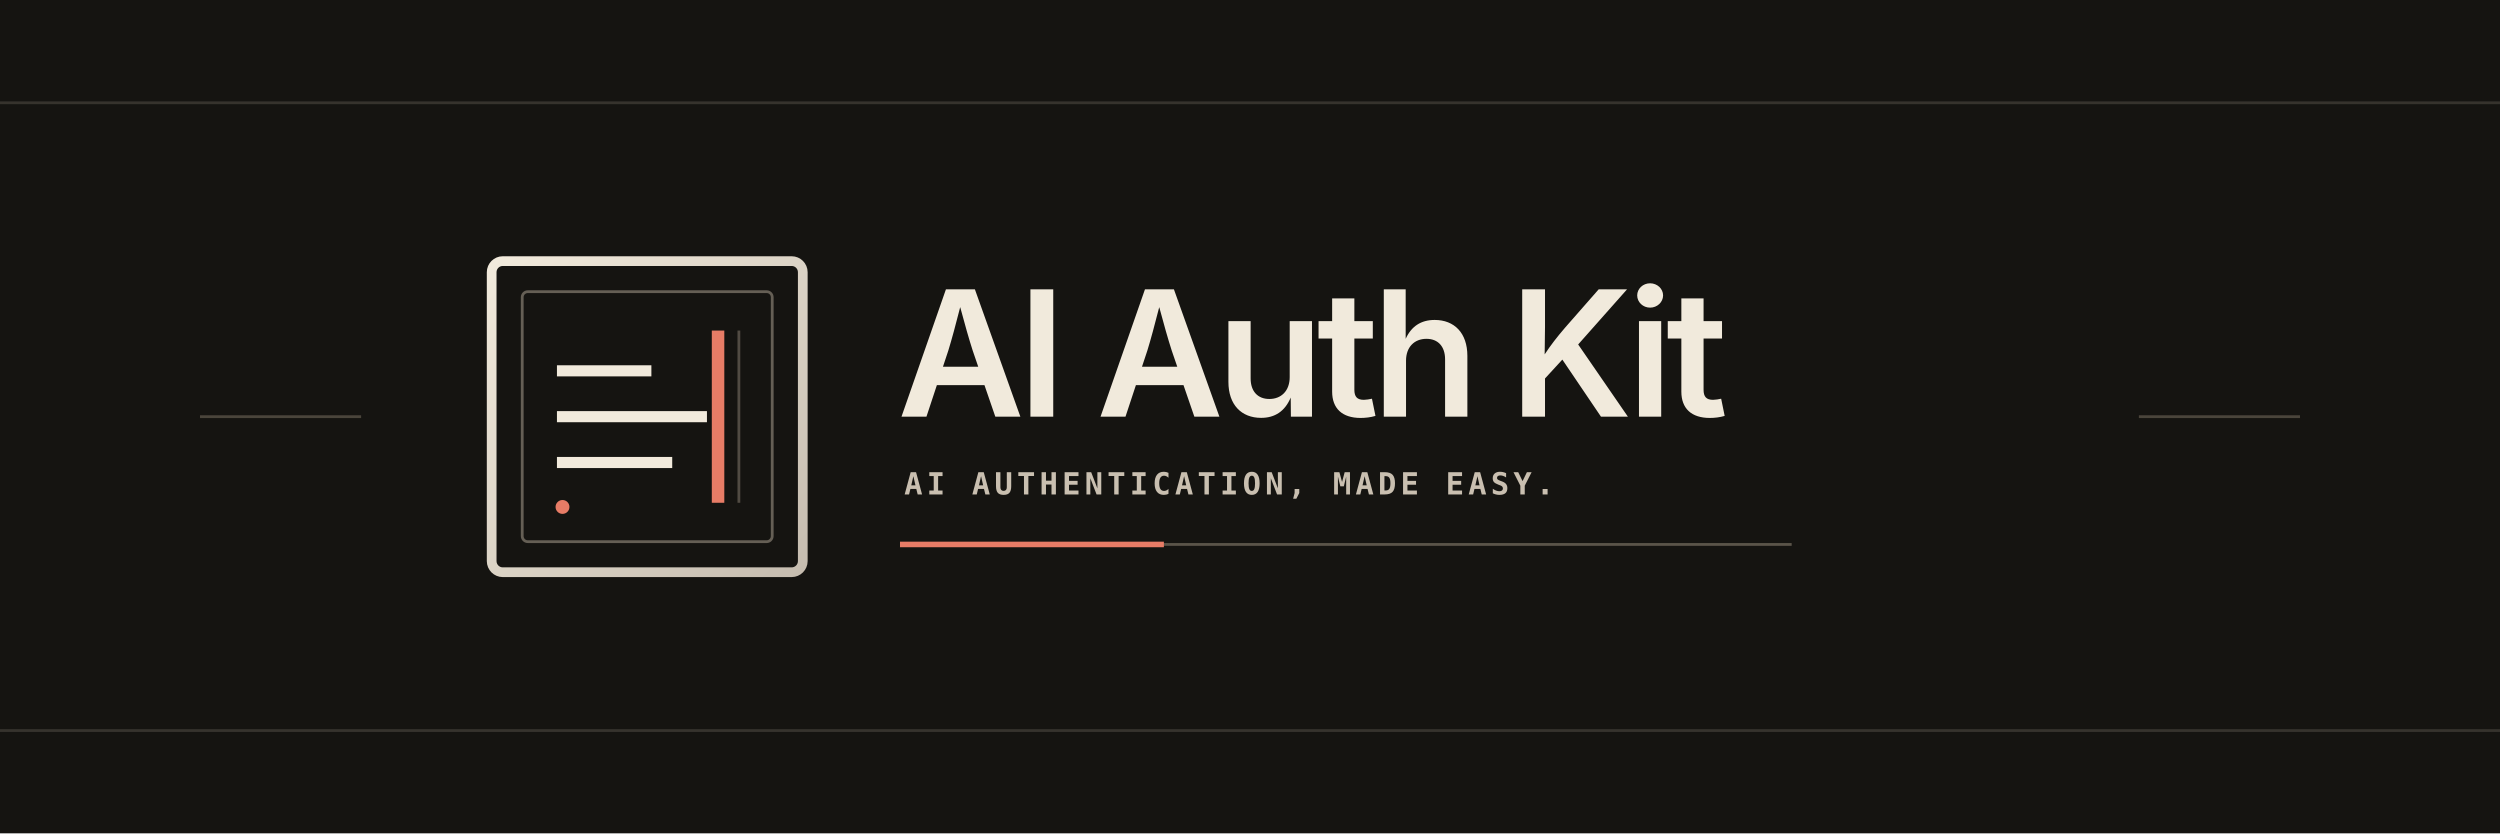
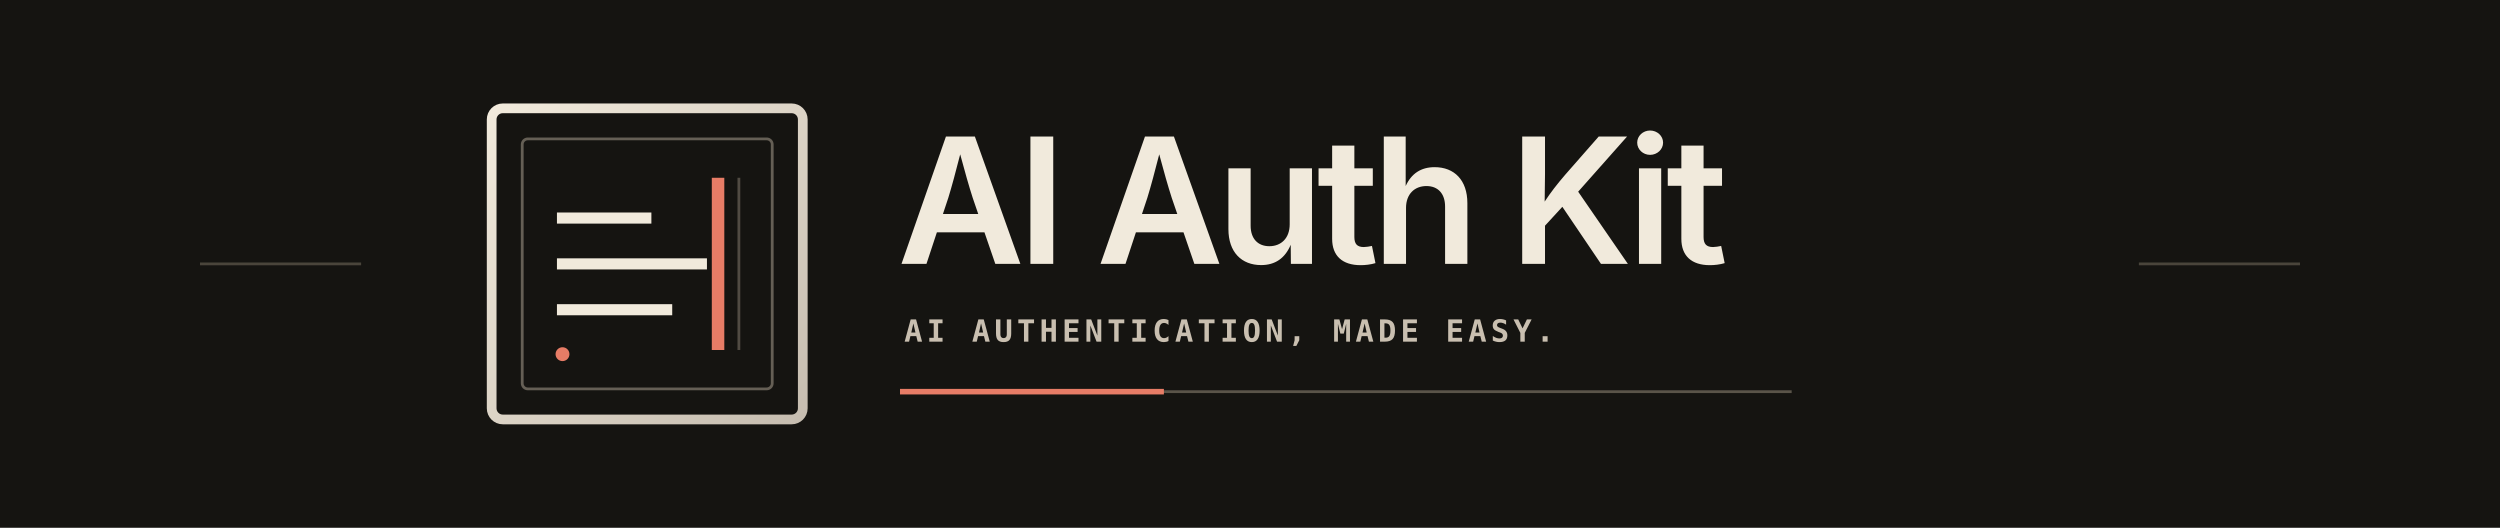
- <svg xmlns="http://www.w3.org/2000/svg" width="1800" height="600" viewBox="0 0 1800 600" role="img" aria-labelledby="title desc">
+ <svg xmlns="http://www.w3.org/2000/svg" width="1800" height="380" viewBox="0 0 1800 380" role="img" aria-labelledby="title desc">
  <defs>
    <linearGradient id="frame" x1="0" y1="0" x2="1" y2="1">
      <stop stop-color="#f1eadc" />
      <stop offset="1" stop-color="#c6bdb0" />
    </linearGradient>
    <filter id="glow" x="-30%" y="-30%" width="160%" height="160%">
      <feGaussianBlur stdDeviation="6" result="blur" />
      <feMerge>
        <feMergeNode in="blur" />
        <feMergeNode in="SourceGraphic" />
      </feMerge>
    </filter>
  </defs>
-   <rect width="1800" height="600" fill="#151411" />
-   <path d="M0 74H1800M0 526H1800" stroke="#36332d" stroke-width="2" />
-   <path d="M144 300H260M1540 300H1656" stroke="#4a453b" stroke-width="2" />
-   <g transform="translate(354 188)">
+   <rect width="1800" height="380" fill="#151411" />
+   <path d="M144 190H260M1540 190H1656" stroke="#4a453b" stroke-width="2" />
+   <g transform="translate(354 78)">
    <rect x="0" y="0" width="224" height="224" rx="8" fill="none" stroke="url(#frame)" stroke-width="7" />
    <rect x="22" y="22" width="180" height="180" rx="4" fill="none" stroke="#655f55" stroke-width="2" />
    <path d="M51 79H111M51 112H151M51 145H126" stroke="#f1eadc" stroke-width="8" stroke-linecap="square" />
    <path d="M163 50V174" stroke="#e77c66" stroke-width="9" />
    <path d="M163 50V174" stroke="#e77c66" stroke-width="9" filter="url(#glow)" opacity=".32" />
    <path d="M178 50V174" stroke="#514b43" stroke-width="2" />
    <circle cx="51" cy="177" r="5" fill="#e77c66" />
  </g>
  <g fill="#f1eadc">
-     <text x="646" y="300" font-family="Inter, Arial, sans-serif" font-size="126" font-weight="600" letter-spacing="-5">AI Auth Kit</text>
-     <text x="651" y="356" font-family="ui-monospace, SFMono-Regular, Menlo, monospace" font-size="22" font-weight="600" letter-spacing="3" fill="#c9bfb0">AI AUTHENTICATION, MADE EASY.</text>
+     <text x="646" y="190" font-family="Inter, Arial, sans-serif" font-size="126" font-weight="600" letter-spacing="-5">AI Auth Kit</text>
+     <text x="651" y="246" font-family="ui-monospace, SFMono-Regular, Menlo, monospace" font-size="22" font-weight="600" letter-spacing="3" fill="#c9bfb0">AI AUTHENTICATION, MADE EASY.</text>
  </g>
-   <path d="M648 392H1290" stroke="#5a5449" stroke-width="2" />
-   <path d="M648 392H838" stroke="#e77c66" stroke-width="4" />
+   <path d="M648 282H1290" stroke="#5a5449" stroke-width="2" />
+   <path d="M648 282H838" stroke="#e77c66" stroke-width="4" />
</svg>
